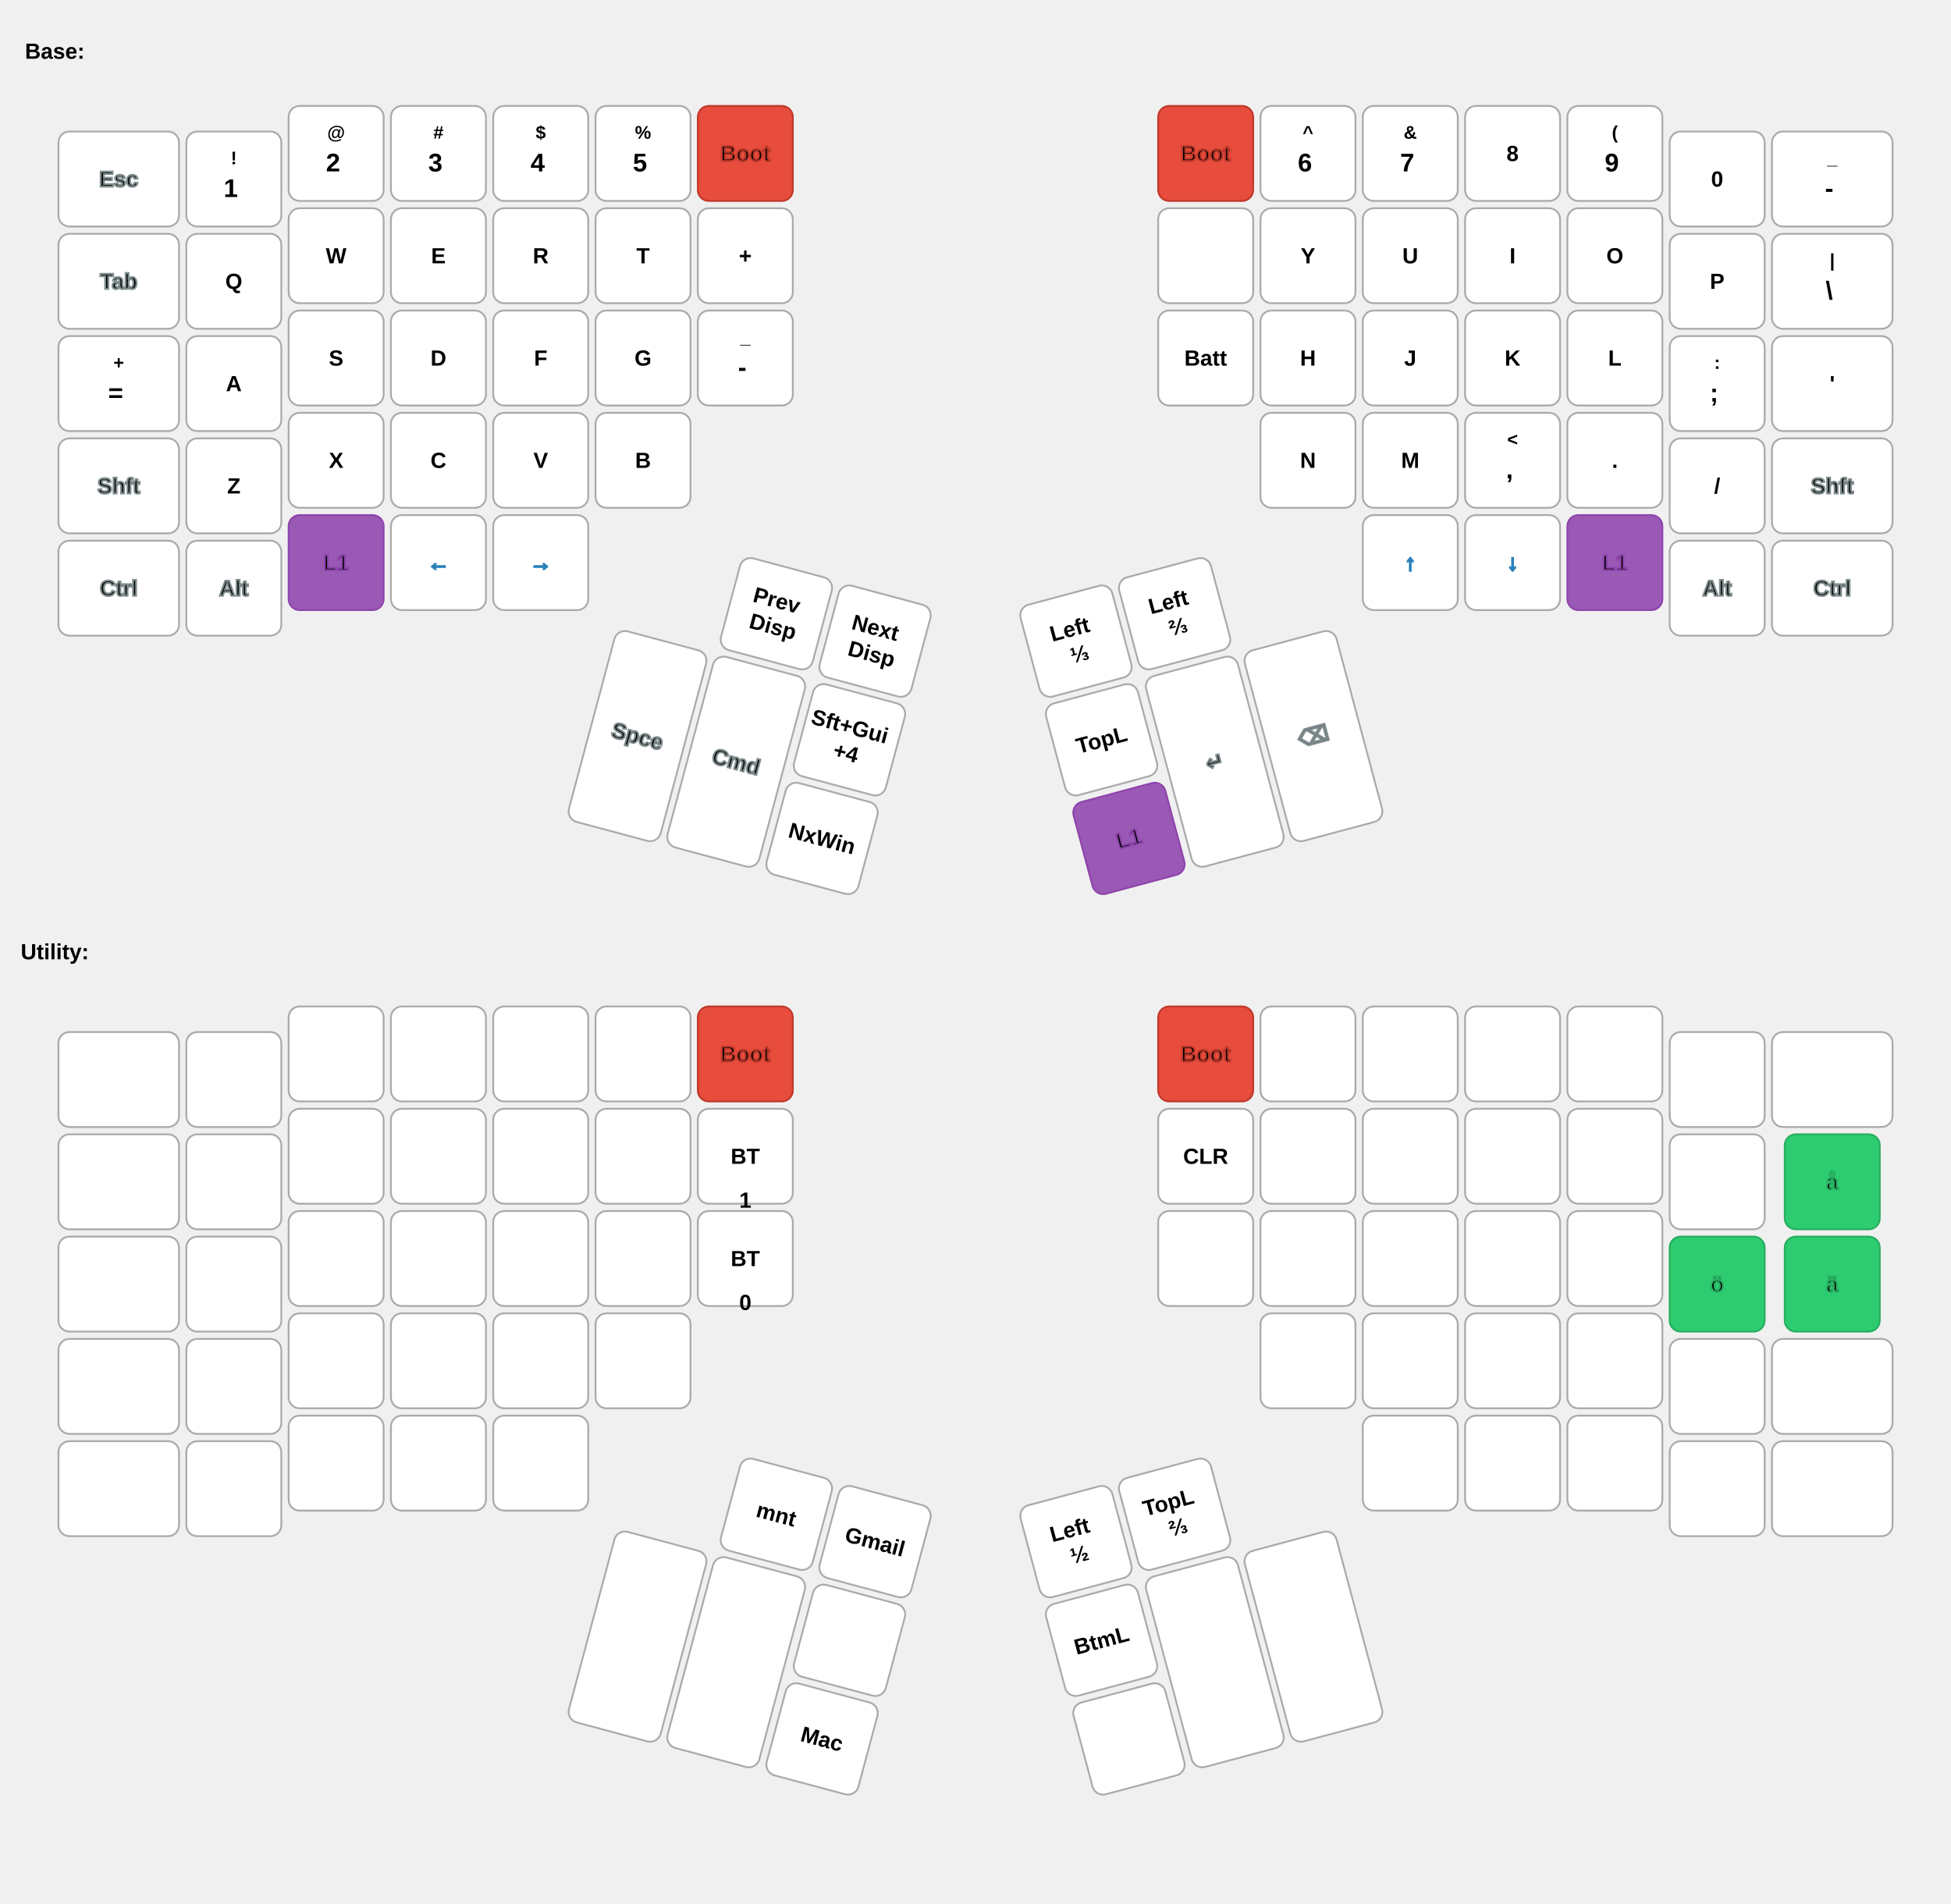
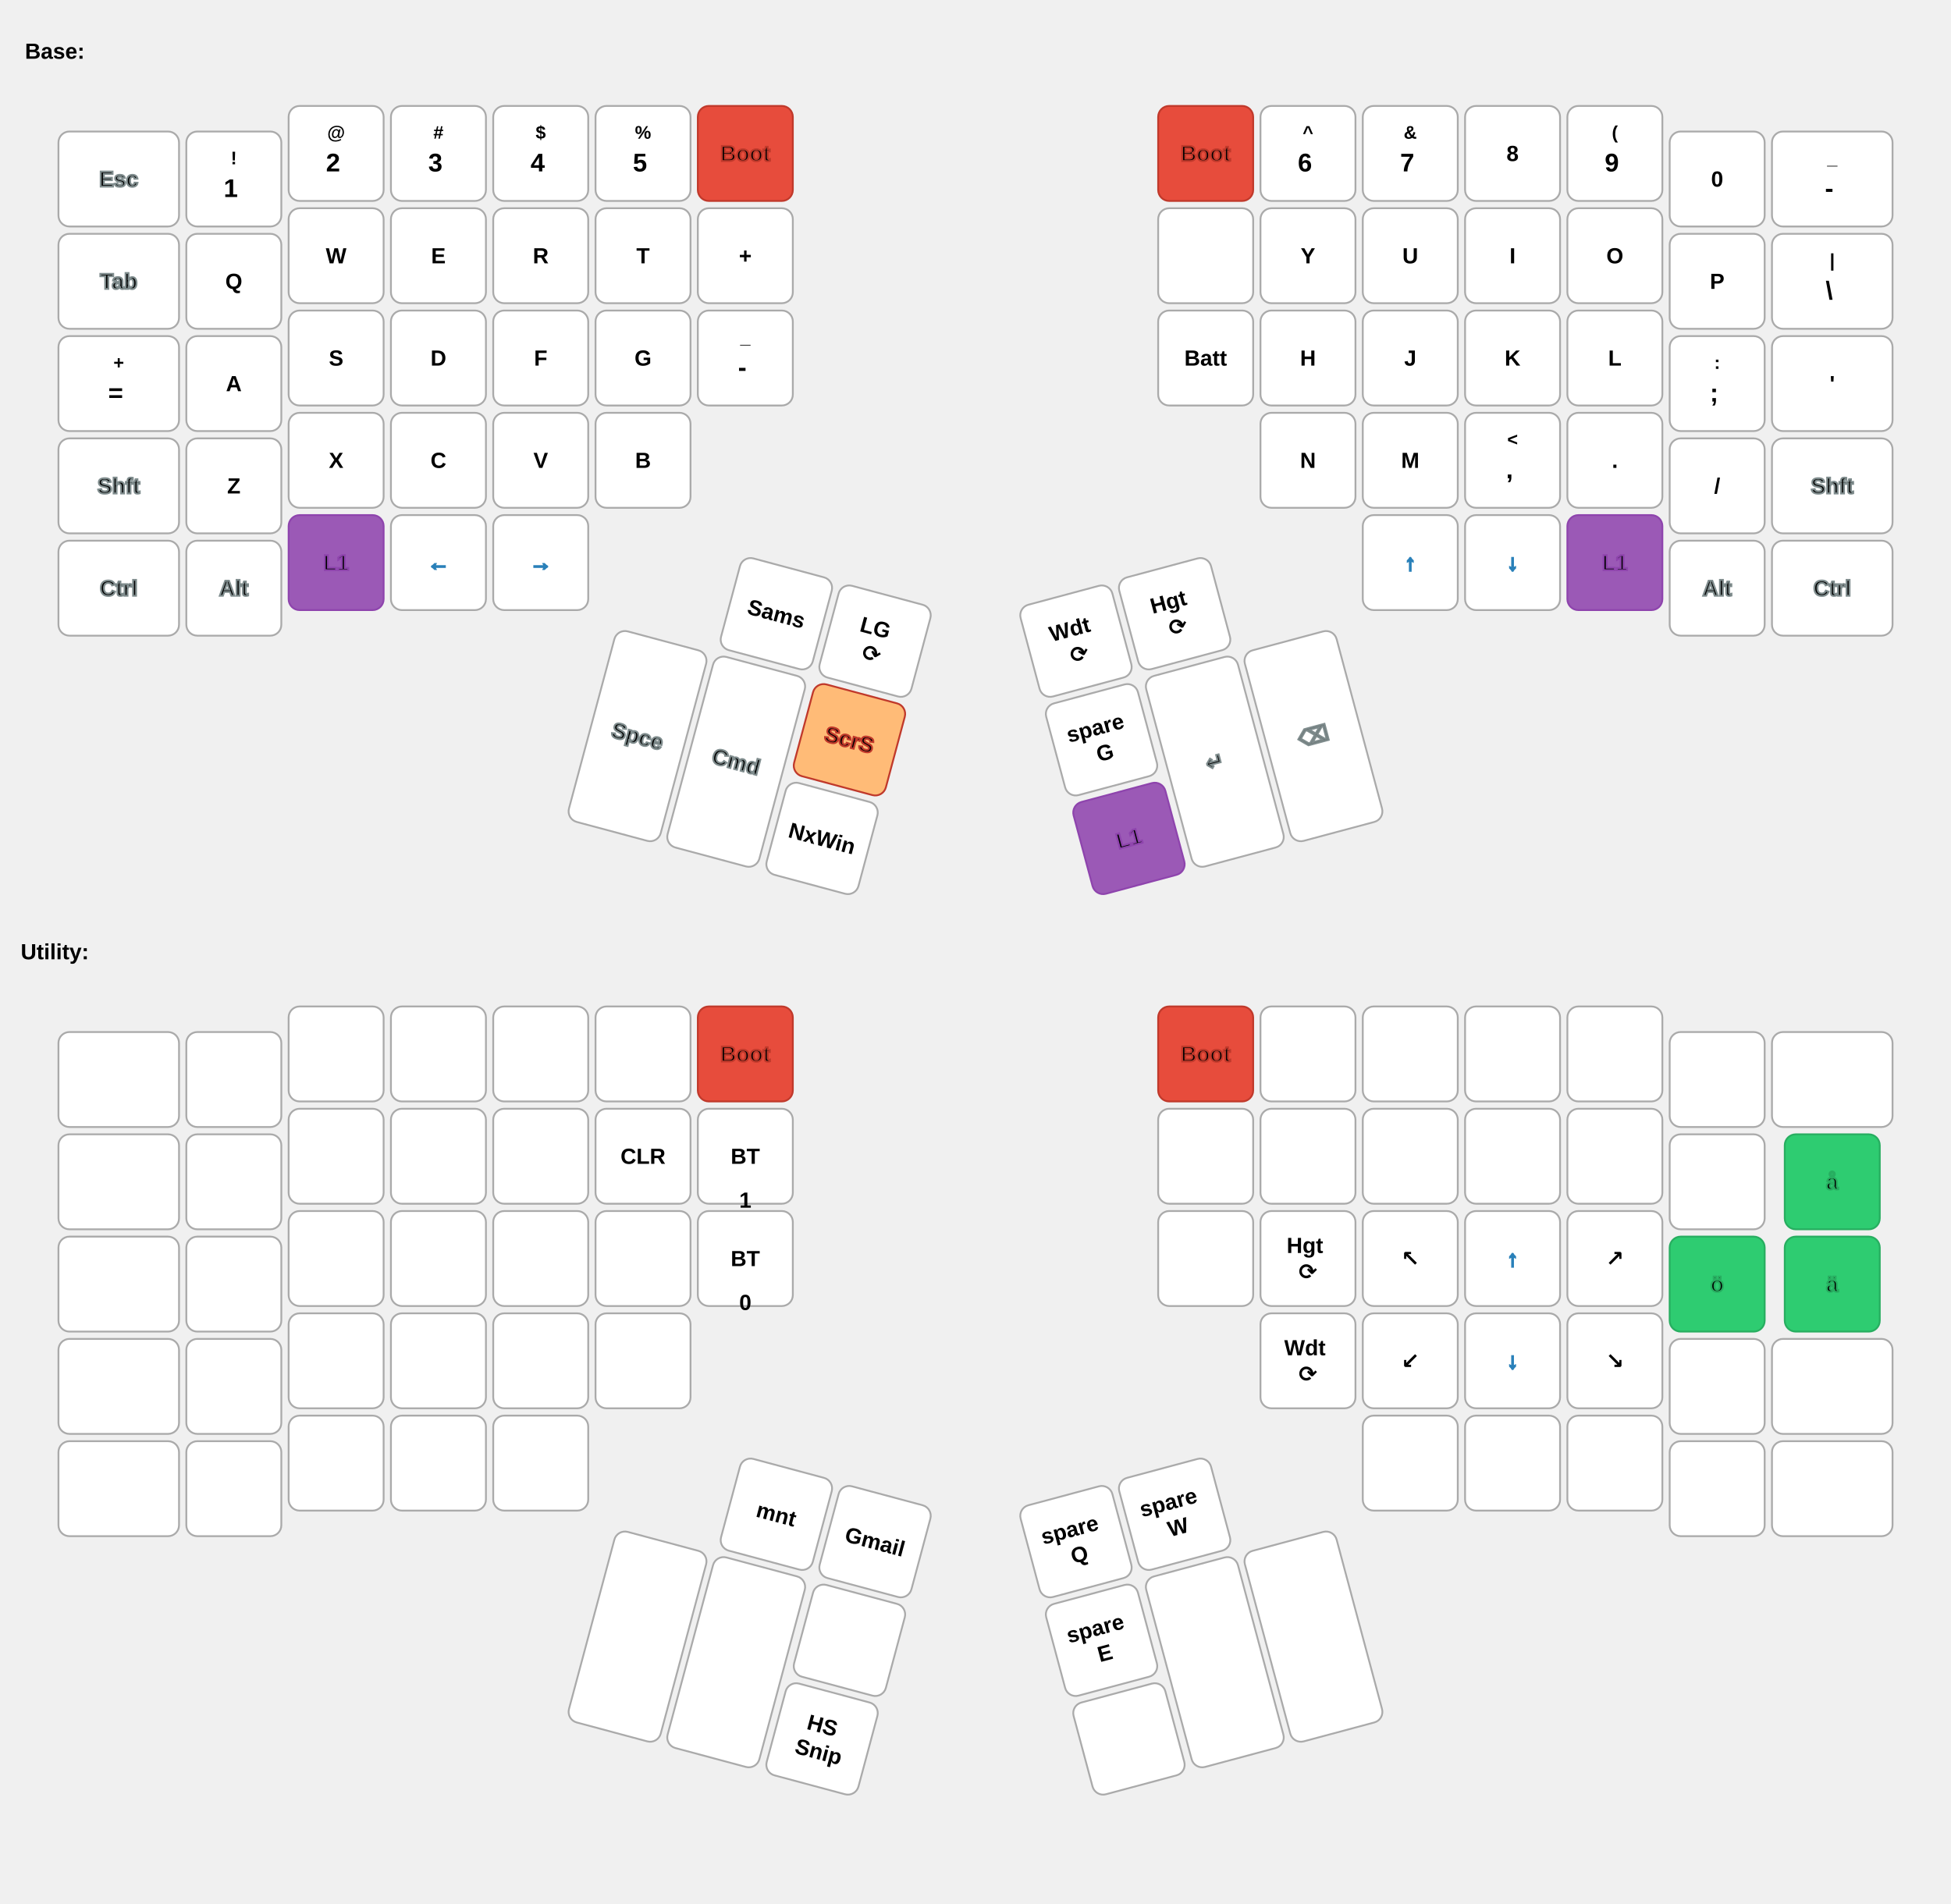
<svg xmlns="http://www.w3.org/2000/svg" width="1068" height="1042" viewBox="0 0 1068 1042" class="keymap">
  <style>/* Base key style */
.key {
  fill: #ffffff;
  stroke: #aaaaaa;
  stroke-width: 1;
}

/* Layer title styling */
.layer-label {
  font-weight: bold;
  font-size: 18px;
  fill: #333333;
  font-family: 'Arial', sans-serif;
}

/* Text styling */
text {
  font-family: 'Arial', sans-serif;
  fill: #000000;
  text-anchor: middle;
  dominant-baseline: central;
  font-weight: 700;
  stroke: none;
} 
/* App shortcuts */
.WhatsApp-key {
  fill: #25D366 !important;
  stroke: #1EA952 !important;
}

.WhatsApp-key rect, rect.WhatsApp-key {
  fill: #25D366 !important;
  stroke: #1EA952 !important;
}

.Spotify-key {
  fill: #1DB954 !important;
  stroke: #169D45 !important;
}

.Spotify-key rect, rect.Spotify-key {
  fill: #1DB954 !important;
  stroke: #169D45 !important;
}

.Chrome-key {
  fill: #4285F4 !important;
  stroke: #366AC1 !important;
}

.Chrome-key rect, rect.Chrome-key {
  fill: #4285F4 !important;
  stroke: #366AC1 !important;
}

.Cursor-key {
  fill: #9B59B6 !important;
  stroke: #8E44AD !important;
}

.Cursor-key rect, rect.Cursor-key {
  fill: #9B59B6 !important;
  stroke: #8E44AD !important;
}

.GitHub-key {
  fill: #1DB954 !important;
  stroke: #169D45 !important;
}

.GitHub-key rect, rect.GitHub-key {
  fill: #1DB954 !important;
  stroke: #169D45 !important;
}

.topLeft-key {
  fill: #33cc33 !important;
  stroke: #1EA952 !important;
}

.topLeft-key rect, rect.topLeft-key {
  fill: #33cc33 !important;
  stroke: #1EA952 !important;
}

.LeftScr-key {
  fill: #E67E22 !important;
  stroke: #D35400 !important;
}

.LeftScr-key rect, rect.LeftScr-key {
  fill: #E67E22 !important;
  stroke: #D35400 !important;
}

.RightScr-key {
  fill: #F39C12 !important;
  stroke: #E67E22 !important;
}

.RightScr-key rect, rect.RightScr-key {
  fill: #F39C12 !important;
  stroke: #E67E22 !important;
}

/* Currency symbols */
.euro-key {
  fill: #2980B9 !important;
  stroke: #2471A3 !important;
}

.euro-key rect, rect.euro-key {
  fill: #2980B9 !important;
  stroke: #2471A3 !important;
}

.pound-key {
  fill: #3498DB !important;
  stroke: #2980B9 !important;
}

.pound-key rect, rect.pound-key {
  fill: #3498DB !important;
  stroke: #2980B9 !important;
}

/* System keys */
.BOOT-key {
  fill: #E74C3C !important;
  stroke: #C0392B !important;
}

.BOOT-key rect, rect.BOOT-key {
  fill: #E74C3C !important;
  stroke: #C0392B !important;
}

.Fn1-key {
  fill: #9B59B6 !important;
  stroke: #8E44AD !important;
}

.Fn1-key rect, rect.Fn1-key {
  fill: #9B59B6 !important;
  stroke: #8E44AD !important;
}

.Fn2-key {
  fill: #8E44AD !important;
  stroke: #7D3C98 !important;
}

.Fn2-key rect, rect.Fn2-key {
  fill: #8E44AD !important;
  stroke: #7D3C98 !important;
}

/* Special characters */
.Email-key {
  fill: #16A085 !important;
  stroke: #0E6655 !important;
}

.Email-key rect, rect.Email-key {
  fill: #16A085 !important;
  stroke: #0E6655 !important;
}

.o-umlaut-key {
  fill: #2ECC71 !important;
  stroke: #27AE60 !important;
}

.o-umlaut-key rect, rect.o-umlaut-key {
  fill: #2ECC71 !important;
  stroke: #27AE60 !important;
}

.a-ring-key {
  fill: #2ECC71 !important;
  stroke: #27AE60 !important;
}

.a-ring-key rect, rect.a-ring-key {
  fill: #2ECC71 !important;
  stroke: #27AE60 !important;
}

.a-umlaut-key {
  fill: #2ECC71 !important;
  stroke: #27AE60 !important;
}

.a-umlaut-key rect, rect.a-umlaut-key {
  fill: #2ECC71 !important;
  stroke: #27AE60 !important;
}

/* Navigation keys */
.arrow-key {
  fill: #3498DB !important;
  stroke: #2980B9 !important;
}

.arrow-key rect, rect.arrow-key {
  fill: #3498DB !important;
  stroke: #2980B9 !important;
}

/* Screenshot */
.Screenshot-key {
  fill: #ffbb77 !important;
  stroke: #C0392B !important;
}

.Screenshot-key rect, rect.Screenshot-key {
  fill: #ffbb77 !important;
  stroke: #C0392B !important;
}

/* Modifiers */
.mod-key {
  fill: #95A5A6 !important;
  stroke: #7F8C8D !important;
}

.mod-key rect, rect.mod-key {
  fill: #95A5A6 !important;
  stroke: #7F8C8D !important;
}

/* Font adjustments to make text more solid */
text, tspan {
  font-family: 'Arial', sans-serif !important;
  font-weight: 700 !important;
  fill: #000000 !important;
  stroke: none !important;
  text-rendering: geometricPrecision !important;
}

/* Ensure all key text is black and bold */
.key text, .key tspan {
  fill: #000000 !important;
  font-weight: 700 !important;
}

/* Make text on colored keys more readable */
.WhatsApp-key text, .WhatsApp-key tspan,
.Spotify-key text, .Spotify-key tspan,
.Chrome-key text, .Chrome-key tspan,
.Cursor-key text, .Cursor-key tspan,
.GitHub-key text, .GitHub-key tspan,
.topLeft-key text, .topLeft-key tspan,
.LeftScr-key text, .LeftScr-key tspan,
.RightScr-key text, .RightScr-key tspan,
.euro-key text, .euro-key tspan,
.pound-key text, .pound-key tspan,
.BOOT-key text, .BOOT-key tspan,
.Fn1-key text, .Fn1-key tspan,
.Fn2-key text, .Fn2-key tspan,
.Email-key text, .Email-key tspan,
.o-umlaut-key text, .o-umlaut-key tspan,
.a-ring-key text, .a-ring-key tspan,
.arrow-key text, .arrow-key tspan,
.Screenshot-key text, .Screenshot-key tspan,
.mod-key text, .mod-key tspan {
  fill: #000000 !important;
  font-weight: 700 !important;
}

/* Shifted symbols styling */
.shifted {
  fill: #555555 !important;
  font-weight: 700 !important;
  font-size: 10px !important;
}

/* Position the shifted symbols above the main key label */
.key text.shifted {
  dominant-baseline: hanging !important;
}

/* Add CSS for dual-labeled keys */
.dual-label {
  position: relative;
  display: block;
}

.primary-label {
  font-size: 14px;
  font-weight: 700;
  text-anchor: middle;
  dominant-baseline: central;
  fill: #000000;
}

.shifted-label {
  font-size: 10px;
  font-weight: 700;
  text-anchor: middle;
  dominant-baseline: hanging;
  fill: #444444;
} </style>
  <g transform="translate(30, 0)" class="layer-Base">
    <text x="0" y="28" class="label" id="Base">Base:</text>
    <g transform="translate(0, 56)">
      <g transform="translate(35, 42)" class="key keypos-0">
        <rect rx="6" ry="6" x="-33" y="-26" width="66" height="52" class="key" />
        <text x="0" y="0" class="key tap">
          <tspan class="mod-key">Esc</tspan>
        </text>
      </g>
      <g transform="translate(98, 42)" class="key keypos-1">
        <rect rx="6" ry="6" x="-26" y="-26" width="52" height="52" class="key" />
        <text x="0" y="0" class="key tap">
          <tspan class="primary-label" y="5">1</tspan>
          <tspan class="shifted-label" x="0" y="-15">!</tspan>
        </text>
      </g>
      <g transform="translate(154, 28)" class="key keypos-2">
        <rect rx="6" ry="6" x="-26" y="-26" width="52" height="52" class="key" />
        <text x="0" y="0" class="key tap">
          <tspan class="primary-label" y="5">2</tspan>
          <tspan class="shifted-label" x="0" y="-15">@</tspan>
        </text>
      </g>
      <g transform="translate(210, 28)" class="key keypos-3">
        <rect rx="6" ry="6" x="-26" y="-26" width="52" height="52" class="key" />
        <text x="0" y="0" class="key tap">
          <tspan class="primary-label" y="5">3</tspan>
          <tspan class="shifted-label" x="0" y="-15">#</tspan>
        </text>
      </g>
      <g transform="translate(266, 28)" class="key keypos-4">
        <rect rx="6" ry="6" x="-26" y="-26" width="52" height="52" class="key" />
        <text x="0" y="0" class="key tap">
          <tspan class="primary-label" y="5">4</tspan>
          <tspan class="shifted-label" x="0" y="-15">$</tspan>
        </text>
      </g>
      <g transform="translate(322, 28)" class="key keypos-5">
        <rect rx="6" ry="6" x="-26" y="-26" width="52" height="52" class="key" />
        <text x="0" y="0" class="key tap">
          <tspan class="primary-label" y="5">5</tspan>
          <tspan class="shifted-label" x="0" y="-15">%</tspan>
        </text>
      </g>
      <g transform="translate(378, 28)" class="key keypos-6">
        <rect class="BOOT-key" x="-26" y="-26" width="52" height="52" rx="6" ry="6" />
        <text x="0" y="0" class="key tap">
          <tspan class="BOOT-key">Boot</tspan>
        </text>
      </g>
      <g transform="translate(630, 28)" class="key keypos-7">
        <rect class="BOOT-key" x="-26" y="-26" width="52" height="52" rx="6" ry="6" />
        <text x="0" y="0" class="key tap">
          <tspan class="BOOT-key">Boot</tspan>
        </text>
      </g>
      <g transform="translate(686, 28)" class="key keypos-8">
        <rect rx="6" ry="6" x="-26" y="-26" width="52" height="52" class="key" />
        <text x="0" y="0" class="key tap">
          <tspan class="primary-label" y="5">6</tspan>
          <tspan class="shifted-label" x="0" y="-15">^</tspan>
        </text>
      </g>
      <g transform="translate(742, 28)" class="key keypos-9">
        <rect rx="6" ry="6" x="-26" y="-26" width="52" height="52" class="key" />
        <text x="0" y="0" class="key tap">
          <tspan class="primary-label" y="5">7</tspan>
          <tspan class="shifted-label" x="0" y="-15">&amp;</tspan>
        </text>
      </g>
      <g transform="translate(798, 28)" class="key keypos-10">
        <rect rx="6" ry="6" x="-26" y="-26" width="52" height="52" class="key" />
        <text x="0" y="0" class="key tap">8</text>
      </g>
      <g transform="translate(854, 28)" class="key keypos-11">
        <rect rx="6" ry="6" x="-26" y="-26" width="52" height="52" class="key" />
        <text x="0" y="0" class="key tap">
          <tspan class="primary-label" y="5">9</tspan>
          <tspan class="shifted-label" x="0" y="-15">(</tspan>
        </text>
      </g>
      <g transform="translate(910, 42)" class="key keypos-12">
        <rect rx="6" ry="6" x="-26" y="-26" width="52" height="52" class="key" />
        <text x="0" y="0" class="key tap">0</text>
      </g>
      <g transform="translate(973, 42)" class="key keypos-13">
        <rect rx="6" ry="6" x="-33" y="-26" width="66" height="52" class="key" />
        <text x="0" y="0" class="key tap">
          <tspan class="primary-label" y="5">-</tspan>
          <tspan class="shifted-label" x="0" y="-15">_</tspan>
        </text>
      </g>
      <g transform="translate(35, 98)" class="key keypos-14">
        <rect rx="6" ry="6" x="-33" y="-26" width="66" height="52" class="key" />
        <text x="0" y="0" class="key tap">
          <tspan class="mod-key">Tab</tspan>
        </text>
      </g>
      <g transform="translate(98, 98)" class="key keypos-15">
        <rect rx="6" ry="6" x="-26" y="-26" width="52" height="52" class="key" />
        <text x="0" y="0" class="key tap">Q</text>
      </g>
      <g transform="translate(154, 84)" class="key keypos-16">
        <rect rx="6" ry="6" x="-26" y="-26" width="52" height="52" class="key" />
        <text x="0" y="0" class="key tap">W</text>
      </g>
      <g transform="translate(210, 84)" class="key keypos-17">
        <rect rx="6" ry="6" x="-26" y="-26" width="52" height="52" class="key" />
        <text x="0" y="0" class="key tap">E</text>
      </g>
      <g transform="translate(266, 84)" class="key keypos-18">
        <rect rx="6" ry="6" x="-26" y="-26" width="52" height="52" class="key" />
        <text x="0" y="0" class="key tap">R</text>
      </g>
      <g transform="translate(322, 84)" class="key keypos-19">
        <rect rx="6" ry="6" x="-26" y="-26" width="52" height="52" class="key" />
        <text x="0" y="0" class="key tap">T</text>
      </g>
      <g transform="translate(378, 84)" class="key keypos-20">
        <rect rx="6" ry="6" x="-26" y="-26" width="52" height="52" class="key" />
        <text x="0" y="0" class="key tap">+</text>
      </g>
      <g transform="translate(630, 84)" class="key keypos-21">
        <rect rx="6" ry="6" x="-26" y="-26" width="52" height="52" class="key" />
      </g>
      <g transform="translate(686, 84)" class="key keypos-22">
        <rect rx="6" ry="6" x="-26" y="-26" width="52" height="52" class="key" />
        <text x="0" y="0" class="key tap">Y</text>
      </g>
      <g transform="translate(742, 84)" class="key keypos-23">
        <rect rx="6" ry="6" x="-26" y="-26" width="52" height="52" class="key" />
        <text x="0" y="0" class="key tap">U</text>
      </g>
      <g transform="translate(798, 84)" class="key keypos-24">
        <rect rx="6" ry="6" x="-26" y="-26" width="52" height="52" class="key" />
        <text x="0" y="0" class="key tap">I</text>
      </g>
      <g transform="translate(854, 84)" class="key keypos-25">
        <rect rx="6" ry="6" x="-26" y="-26" width="52" height="52" class="key" />
        <text x="0" y="0" class="key tap">O</text>
      </g>
      <g transform="translate(910, 98)" class="key keypos-26">
        <rect rx="6" ry="6" x="-26" y="-26" width="52" height="52" class="key" />
        <text x="0" y="0" class="key tap">P</text>
      </g>
      <g transform="translate(973, 98)" class="key keypos-27">
        <rect rx="6" ry="6" x="-33" y="-26" width="66" height="52" class="key" />
        <text x="0" y="0" class="key tap">
          <tspan class="primary-label" y="5">\</tspan>
          <tspan class="shifted-label" x="0" y="-15">|</tspan>
        </text>
      </g>
      <g transform="translate(35, 154)" class="key keypos-28">
        <rect rx="6" ry="6" x="-33" y="-26" width="66" height="52" class="key" />
        <text x="0" y="0" class="key tap">
          <tspan class="primary-label" y="5">=</tspan>
          <tspan class="shifted-label" x="0" y="-15">+</tspan>
        </text>
      </g>
      <g transform="translate(98, 154)" class="key keypos-29">
        <rect rx="6" ry="6" x="-26" y="-26" width="52" height="52" class="key" />
        <text x="0" y="0" class="key tap">A</text>
      </g>
      <g transform="translate(154, 140)" class="key keypos-30">
        <rect rx="6" ry="6" x="-26" y="-26" width="52" height="52" class="key" />
        <text x="0" y="0" class="key tap">S</text>
      </g>
      <g transform="translate(210, 140)" class="key keypos-31">
        <rect rx="6" ry="6" x="-26" y="-26" width="52" height="52" class="key" />
        <text x="0" y="0" class="key tap">D</text>
      </g>
      <g transform="translate(266, 140)" class="key keypos-32">
        <rect rx="6" ry="6" x="-26" y="-26" width="52" height="52" class="key" />
        <text x="0" y="0" class="key tap">F</text>
      </g>
      <g transform="translate(322, 140)" class="key keypos-33">
        <rect rx="6" ry="6" x="-26" y="-26" width="52" height="52" class="key" />
        <text x="0" y="0" class="key tap">G</text>
      </g>
      <g transform="translate(378, 140)" class="key keypos-34">
        <rect rx="6" ry="6" x="-26" y="-26" width="52" height="52" class="key" />
        <text x="0" y="0" class="key tap">
          <tspan class="primary-label" y="5">-</tspan>
          <tspan class="shifted-label" x="0" y="-15">_</tspan>
        </text>
      </g>
      <g transform="translate(395, 280) rotate(15.0)" class="key keypos-35">
        <rect rx="6" ry="6" x="-26" y="-26" width="52" height="52" class="key" />
-         <text x="0" y="0" class="key tap">
-           <tspan x="0" dy="-0.6em">Prev</tspan>
-           <tspan x="0" dy="1.2em">Disp</tspan>
-         </text>
+         <text x="0" y="0" class="key tap">Sams</text>
      </g>
      <g transform="translate(449, 295) rotate(15.0)" class="key keypos-36">
        <rect rx="6" ry="6" x="-26" y="-26" width="52" height="52" class="key" />
        <text x="0" y="0" class="key tap">
-           <tspan x="0" dy="-0.6em">Next</tspan>
-           <tspan x="0" dy="1.2em">Disp</tspan>
+           <tspan x="0" dy="-0.6em">LG</tspan>
+           <tspan x="0" dy="1.2em">⟳</tspan>
        </text>
      </g>
      <g transform="translate(559, 295) rotate(-15.0)" class="key keypos-37">
        <rect rx="6" ry="6" x="-26" y="-26" width="52" height="52" class="key" />
        <text x="0" y="0" class="key tap">
-           <tspan x="0" dy="-0.6em">Left</tspan>
-           <tspan x="0" dy="1.2em">⅓</tspan>
+           <tspan x="0" dy="-0.6em">Wdt</tspan>
+           <tspan x="0" dy="1.2em">⟳</tspan>
        </text>
      </g>
      <g transform="translate(613, 280) rotate(-15.0)" class="key keypos-38">
        <rect rx="6" ry="6" x="-26" y="-26" width="52" height="52" class="key" />
        <text x="0" y="0" class="key tap">
-           <tspan x="0" dy="-0.6em">Left</tspan>
-           <tspan x="0" dy="1.2em">⅔</tspan>
+           <tspan x="0" dy="-0.6em">Hgt</tspan>
+           <tspan x="0" dy="1.2em">⟳</tspan>
        </text>
      </g>
      <g transform="translate(630, 140)" class="key keypos-39">
        <rect rx="6" ry="6" x="-26" y="-26" width="52" height="52" class="key" />
        <text x="0" y="0" class="key tap">Batt</text>
      </g>
      <g transform="translate(686, 140)" class="key keypos-40">
        <rect rx="6" ry="6" x="-26" y="-26" width="52" height="52" class="key" />
        <text x="0" y="0" class="key tap">H</text>
      </g>
      <g transform="translate(742, 140)" class="key keypos-41">
        <rect rx="6" ry="6" x="-26" y="-26" width="52" height="52" class="key" />
        <text x="0" y="0" class="key tap">J</text>
      </g>
      <g transform="translate(798, 140)" class="key keypos-42">
        <rect rx="6" ry="6" x="-26" y="-26" width="52" height="52" class="key" />
        <text x="0" y="0" class="key tap">K</text>
      </g>
      <g transform="translate(854, 140)" class="key keypos-43">
        <rect rx="6" ry="6" x="-26" y="-26" width="52" height="52" class="key" />
        <text x="0" y="0" class="key tap">L</text>
      </g>
      <g transform="translate(910, 154)" class="key keypos-44">
        <rect rx="6" ry="6" x="-26" y="-26" width="52" height="52" class="key" />
        <text x="0" y="0" class="key tap">
          <tspan class="primary-label" y="5">;</tspan>
          <tspan class="shifted-label" x="0" y="-15">:</tspan>
        </text>
      </g>
      <g transform="translate(973, 154)" class="key keypos-45">
        <rect rx="6" ry="6" x="-33" y="-26" width="66" height="52" class="key" />
        <text x="0" y="0" class="key tap">'</text>
      </g>
      <g transform="translate(35, 210)" class="key keypos-46">
        <rect rx="6" ry="6" x="-33" y="-26" width="66" height="52" class="key" />
        <text x="0" y="0" class="key tap">
          <tspan class="mod-key">Shft</tspan>
        </text>
      </g>
      <g transform="translate(98, 210)" class="key keypos-47">
        <rect rx="6" ry="6" x="-26" y="-26" width="52" height="52" class="key" />
        <text x="0" y="0" class="key tap">Z</text>
      </g>
      <g transform="translate(154, 196)" class="key keypos-48">
        <rect rx="6" ry="6" x="-26" y="-26" width="52" height="52" class="key" />
        <text x="0" y="0" class="key tap">X</text>
      </g>
      <g transform="translate(210, 196)" class="key keypos-49">
        <rect rx="6" ry="6" x="-26" y="-26" width="52" height="52" class="key" />
        <text x="0" y="0" class="key tap">C</text>
      </g>
      <g transform="translate(266, 196)" class="key keypos-50">
        <rect rx="6" ry="6" x="-26" y="-26" width="52" height="52" class="key" />
        <text x="0" y="0" class="key tap">V</text>
      </g>
      <g transform="translate(322, 196)" class="key keypos-51">
        <rect rx="6" ry="6" x="-26" y="-26" width="52" height="52" class="key" />
        <text x="0" y="0" class="key tap">B</text>
      </g>
      <g transform="translate(435, 349) rotate(15.0)" class="key keypos-52">
-         <rect rx="6" ry="6" x="-26" y="-26" width="52" height="52" class="key" />
-         <text x="0" y="0" class="key tap">
-           <tspan x="0" dy="-0.6em">Sft+Gui</tspan>
-           <tspan x="0" dy="1.2em">+4</tspan>
+         <rect class="Screenshot-key" x="-26" y="-26" width="52" height="52" rx="6" ry="6" />
+         <text x="0" y="0" class="key tap">
+           <tspan class="Screenshot-key">ScrS</tspan>
        </text>
      </g>
      <g transform="translate(573, 349) rotate(-15.0)" class="key keypos-53">
        <rect rx="6" ry="6" x="-26" y="-26" width="52" height="52" class="key" />
-         <text x="0" y="0" class="key tap">TopL</text>
+         <text x="0" y="0" class="key tap">
+           <tspan x="0" dy="-0.6em">spare</tspan>
+           <tspan x="0" dy="1.2em">G</tspan>
+         </text>
      </g>
      <g transform="translate(686, 196)" class="key keypos-54">
        <rect rx="6" ry="6" x="-26" y="-26" width="52" height="52" class="key" />
        <text x="0" y="0" class="key tap">N</text>
      </g>
      <g transform="translate(742, 196)" class="key keypos-55">
        <rect rx="6" ry="6" x="-26" y="-26" width="52" height="52" class="key" />
        <text x="0" y="0" class="key tap">M</text>
      </g>
      <g transform="translate(798, 196)" class="key keypos-56">
        <rect rx="6" ry="6" x="-26" y="-26" width="52" height="52" class="key" />
        <text x="0" y="0" class="key tap">
          <tspan class="primary-label" y="5">,</tspan>
          <tspan class="shifted-label" x="0" y="-15">&lt;</tspan>
        </text>
      </g>
      <g transform="translate(854, 196)" class="key keypos-57">
        <rect rx="6" ry="6" x="-26" y="-26" width="52" height="52" class="key" />
        <text x="0" y="0" class="key tap">.</text>
      </g>
      <g transform="translate(910, 210)" class="key keypos-58">
        <rect rx="6" ry="6" x="-26" y="-26" width="52" height="52" class="key" />
        <text x="0" y="0" class="key tap">/</text>
      </g>
      <g transform="translate(973, 210)" class="key keypos-59">
        <rect rx="6" ry="6" x="-33" y="-26" width="66" height="52" class="key" />
        <text x="0" y="0" class="key tap">
          <tspan class="mod-key">Shft</tspan>
        </text>
      </g>
      <g transform="translate(35, 266)" class="key keypos-60">
        <rect rx="6" ry="6" x="-33" y="-26" width="66" height="52" class="key" />
        <text x="0" y="0" class="key tap">
          <tspan class="mod-key">Ctrl</tspan>
        </text>
      </g>
      <g transform="translate(98, 266)" class="key keypos-61">
        <rect rx="6" ry="6" x="-26" y="-26" width="52" height="52" class="key" />
        <text x="0" y="0" class="key tap">
          <tspan class="mod-key">Alt</tspan>
        </text>
      </g>
      <g transform="translate(154, 252)" class="key keypos-62">
        <rect class="Fn1-key" x="-26" y="-26" width="52" height="52" rx="6" ry="6" />
        <text x="0" y="0" class="key tap">
          <tspan class="Fn1-key">L1</tspan>
        </text>
      </g>
      <g transform="translate(210, 252)" class="key keypos-63">
        <rect rx="6" ry="6" x="-26" y="-26" width="52" height="52" class="key" />
        <text x="0" y="0" class="key tap">
          <tspan class="arrow-key">←</tspan>
        </text>
      </g>
      <g transform="translate(266, 252)" class="key keypos-64">
        <rect rx="6" ry="6" x="-26" y="-26" width="52" height="52" class="key" />
        <text x="0" y="0" class="key tap">
          <tspan class="arrow-key">→</tspan>
        </text>
      </g>
      <g transform="translate(319, 347) rotate(15.0)" class="key keypos-65">
        <rect rx="6" ry="6" x="-26" y="-54" width="52" height="108" class="key" />
        <text x="0" y="0" class="key tap">
          <tspan class="mod-key">Spce</tspan>
        </text>
      </g>
      <g transform="translate(373, 361) rotate(15.0)" class="key keypos-66">
        <rect rx="6" ry="6" x="-26" y="-54" width="52" height="108" class="key" />
        <text x="0" y="0" class="key tap">
          <tspan class="mod-key">Cmd</tspan>
        </text>
      </g>
      <g transform="translate(420, 403) rotate(15.0)" class="key keypos-67">
        <rect rx="6" ry="6" x="-26" y="-26" width="52" height="52" class="key" />
        <text x="0" y="0" class="key tap">NxWin</text>
      </g>
      <g transform="translate(588, 403) rotate(-15.0)" class="key keypos-68">
        <rect class="Fn1-key" x="-26" y="-26" width="52" height="52" rx="6" ry="6" />
        <text x="0" y="0" class="key tap">
          <tspan class="Fn1-key">L1</tspan>
        </text>
      </g>
      <g transform="translate(635, 361) rotate(-15.0)" class="key keypos-69">
        <rect rx="6" ry="6" x="-26" y="-54" width="52" height="108" class="key" />
        <text x="0" y="0" class="key tap">
          <tspan class="mod-key">↵</tspan>
        </text>
      </g>
      <g transform="translate(689, 347) rotate(-15.0)" class="key keypos-70">
        <rect rx="6" ry="6" x="-26" y="-54" width="52" height="108" class="key" />
        <text x="0" y="0" class="key tap">
          <tspan class="mod-key">⌫</tspan>
        </text>
      </g>
      <g transform="translate(742, 252)" class="key keypos-71">
        <rect rx="6" ry="6" x="-26" y="-26" width="52" height="52" class="key" />
        <text x="0" y="0" class="key tap">
          <tspan class="arrow-key">↑</tspan>
        </text>
      </g>
      <g transform="translate(798, 252)" class="key keypos-72">
        <rect rx="6" ry="6" x="-26" y="-26" width="52" height="52" class="key" />
        <text x="0" y="0" class="key tap">
          <tspan class="arrow-key">↓</tspan>
        </text>
      </g>
      <g transform="translate(854, 252)" class="key keypos-73">
        <rect class="Fn1-key" x="-26" y="-26" width="52" height="52" rx="6" ry="6" />
        <text x="0" y="0" class="key tap">
          <tspan class="Fn1-key">L1</tspan>
        </text>
      </g>
      <g transform="translate(910, 266)" class="key keypos-74">
        <rect rx="6" ry="6" x="-26" y="-26" width="52" height="52" class="key" />
        <text x="0" y="0" class="key tap">
          <tspan class="mod-key">Alt</tspan>
        </text>
      </g>
      <g transform="translate(973, 266)" class="key keypos-75">
        <rect rx="6" ry="6" x="-33" y="-26" width="66" height="52" class="key" />
        <text x="0" y="0" class="key tap">
          <tspan class="mod-key">Ctrl</tspan>
        </text>
      </g>
    </g>
  </g>
  <g transform="translate(30, 493)" class="layer-Utility">
    <text x="0" y="28" class="label" id="Utility">Utility:</text>
    <g transform="translate(0, 56)">
      <g transform="translate(35, 42)" class="key keypos-0">
        <rect rx="6" ry="6" x="-33" y="-26" width="66" height="52" class="key" />
      </g>
      <g transform="translate(98, 42)" class="key keypos-1">
        <rect rx="6" ry="6" x="-26" y="-26" width="52" height="52" class="key" />
      </g>
      <g transform="translate(154, 28)" class="key keypos-2">
        <rect rx="6" ry="6" x="-26" y="-26" width="52" height="52" class="key" />
      </g>
      <g transform="translate(210, 28)" class="key keypos-3">
        <rect rx="6" ry="6" x="-26" y="-26" width="52" height="52" class="key" />
      </g>
      <g transform="translate(266, 28)" class="key keypos-4">
        <rect rx="6" ry="6" x="-26" y="-26" width="52" height="52" class="key" />
      </g>
      <g transform="translate(322, 28)" class="key keypos-5">
        <rect rx="6" ry="6" x="-26" y="-26" width="52" height="52" class="key" />
      </g>
      <g transform="translate(378, 28)" class="key keypos-6">
        <rect class="BOOT-key" x="-26" y="-26" width="52" height="52" rx="6" ry="6" />
        <text x="0" y="0" class="key tap">
          <tspan class="BOOT-key">Boot</tspan>
        </text>
      </g>
      <g transform="translate(630, 28)" class="key keypos-7">
        <rect class="BOOT-key" x="-26" y="-26" width="52" height="52" rx="6" ry="6" />
        <text x="0" y="0" class="key tap">
          <tspan class="BOOT-key">Boot</tspan>
        </text>
      </g>
      <g transform="translate(686, 28)" class="key keypos-8">
        <rect rx="6" ry="6" x="-26" y="-26" width="52" height="52" class="key" />
      </g>
      <g transform="translate(742, 28)" class="key keypos-9">
        <rect rx="6" ry="6" x="-26" y="-26" width="52" height="52" class="key" />
      </g>
      <g transform="translate(798, 28)" class="key keypos-10">
        <rect rx="6" ry="6" x="-26" y="-26" width="52" height="52" class="key" />
      </g>
      <g transform="translate(854, 28)" class="key keypos-11">
        <rect rx="6" ry="6" x="-26" y="-26" width="52" height="52" class="key" />
      </g>
      <g transform="translate(910, 42)" class="key keypos-12">
        <rect rx="6" ry="6" x="-26" y="-26" width="52" height="52" class="key" />
      </g>
      <g transform="translate(973, 42)" class="key keypos-13">
        <rect rx="6" ry="6" x="-33" y="-26" width="66" height="52" class="key" />
      </g>
      <g transform="translate(35, 98)" class="key keypos-14">
        <rect rx="6" ry="6" x="-33" y="-26" width="66" height="52" class="key" />
      </g>
      <g transform="translate(98, 98)" class="key keypos-15">
        <rect rx="6" ry="6" x="-26" y="-26" width="52" height="52" class="key" />
      </g>
      <g transform="translate(154, 84)" class="key keypos-16">
        <rect rx="6" ry="6" x="-26" y="-26" width="52" height="52" class="key" />
      </g>
      <g transform="translate(210, 84)" class="key keypos-17">
        <rect rx="6" ry="6" x="-26" y="-26" width="52" height="52" class="key" />
      </g>
      <g transform="translate(266, 84)" class="key keypos-18">
        <rect rx="6" ry="6" x="-26" y="-26" width="52" height="52" class="key" />
      </g>
      <g transform="translate(322, 84)" class="key keypos-19">
        <rect rx="6" ry="6" x="-26" y="-26" width="52" height="52" class="key" />
+         <text x="0" y="0" class="key tap">CLR</text>
      </g>
      <g transform="translate(378, 84)" class="key keypos-20">
        <rect rx="6" ry="6" x="-26" y="-26" width="52" height="52" class="key" />
        <text x="0" y="0" class="key tap">BT</text>
        <text x="0" y="24" class="key hold">1</text>
      </g>
      <g transform="translate(630, 84)" class="key keypos-21">
        <rect rx="6" ry="6" x="-26" y="-26" width="52" height="52" class="key" />
-         <text x="0" y="0" class="key tap">CLR</text>
      </g>
      <g transform="translate(686, 84)" class="key keypos-22">
        <rect rx="6" ry="6" x="-26" y="-26" width="52" height="52" class="key" />
      </g>
      <g transform="translate(742, 84)" class="key keypos-23">
        <rect rx="6" ry="6" x="-26" y="-26" width="52" height="52" class="key" />
      </g>
      <g transform="translate(798, 84)" class="key keypos-24">
        <rect rx="6" ry="6" x="-26" y="-26" width="52" height="52" class="key" />
      </g>
      <g transform="translate(854, 84)" class="key keypos-25">
        <rect rx="6" ry="6" x="-26" y="-26" width="52" height="52" class="key" />
      </g>
      <g transform="translate(910, 98)" class="key keypos-26">
        <rect rx="6" ry="6" x="-26" y="-26" width="52" height="52" class="key" />
      </g>
      <g transform="translate(973, 98)" class="key keypos-27">
        <rect class="a-ring-key" x="-26" y="-26" width="52" height="52" rx="6" ry="6" />
        <text x="0" y="0" class="key tap">
          <tspan class="a-ring-key">å</tspan>
        </text>
      </g>
      <g transform="translate(35, 154)" class="key keypos-28">
        <rect rx="6" ry="6" x="-33" y="-26" width="66" height="52" class="key" />
      </g>
      <g transform="translate(98, 154)" class="key keypos-29">
        <rect rx="6" ry="6" x="-26" y="-26" width="52" height="52" class="key" />
      </g>
      <g transform="translate(154, 140)" class="key keypos-30">
        <rect rx="6" ry="6" x="-26" y="-26" width="52" height="52" class="key" />
      </g>
      <g transform="translate(210, 140)" class="key keypos-31">
        <rect rx="6" ry="6" x="-26" y="-26" width="52" height="52" class="key" />
      </g>
      <g transform="translate(266, 140)" class="key keypos-32">
        <rect rx="6" ry="6" x="-26" y="-26" width="52" height="52" class="key" />
      </g>
      <g transform="translate(322, 140)" class="key keypos-33">
        <rect rx="6" ry="6" x="-26" y="-26" width="52" height="52" class="key" />
      </g>
      <g transform="translate(378, 140)" class="key keypos-34">
        <rect rx="6" ry="6" x="-26" y="-26" width="52" height="52" class="key" />
        <text x="0" y="0" class="key tap">BT</text>
        <text x="0" y="24" class="key hold">0</text>
      </g>
      <g transform="translate(395, 280) rotate(15.0)" class="key keypos-35">
        <rect rx="6" ry="6" x="-26" y="-26" width="52" height="52" class="key" />
        <text x="0" y="0" class="key tap">mnt</text>
      </g>
      <g transform="translate(449, 295) rotate(15.0)" class="key keypos-36">
        <rect rx="6" ry="6" x="-26" y="-26" width="52" height="52" class="key" />
        <text x="0" y="0" class="key tap">Gmail</text>
      </g>
      <g transform="translate(559, 295) rotate(-15.0)" class="key keypos-37">
        <rect rx="6" ry="6" x="-26" y="-26" width="52" height="52" class="key" />
        <text x="0" y="0" class="key tap">
-           <tspan x="0" dy="-0.6em">Left</tspan>
-           <tspan x="0" dy="1.2em">½</tspan>
+           <tspan x="0" dy="-0.6em">spare</tspan>
+           <tspan x="0" dy="1.2em">Q</tspan>
        </text>
      </g>
      <g transform="translate(613, 280) rotate(-15.0)" class="key keypos-38">
        <rect rx="6" ry="6" x="-26" y="-26" width="52" height="52" class="key" />
        <text x="0" y="0" class="key tap">
-           <tspan x="0" dy="-0.6em">TopL</tspan>
-           <tspan x="0" dy="1.2em">⅔</tspan>
+           <tspan x="0" dy="-0.6em">spare</tspan>
+           <tspan x="0" dy="1.2em">W</tspan>
        </text>
      </g>
      <g transform="translate(630, 140)" class="key keypos-39">
        <rect rx="6" ry="6" x="-26" y="-26" width="52" height="52" class="key" />
      </g>
      <g transform="translate(686, 140)" class="key keypos-40">
        <rect rx="6" ry="6" x="-26" y="-26" width="52" height="52" class="key" />
+         <text x="0" y="0" class="key tap">
+           <tspan x="0" dy="-0.6em">Hgt</tspan>
+           <tspan x="0" dy="1.2em">⟳</tspan>
+         </text>
      </g>
      <g transform="translate(742, 140)" class="key keypos-41">
        <rect rx="6" ry="6" x="-26" y="-26" width="52" height="52" class="key" />
+         <text x="0" y="0" class="key tap">↖</text>
      </g>
      <g transform="translate(798, 140)" class="key keypos-42">
        <rect rx="6" ry="6" x="-26" y="-26" width="52" height="52" class="key" />
+         <text x="0" y="0" class="key tap">
+           <tspan class="arrow-key">↑</tspan>
+         </text>
      </g>
      <g transform="translate(854, 140)" class="key keypos-43">
        <rect rx="6" ry="6" x="-26" y="-26" width="52" height="52" class="key" />
+         <text x="0" y="0" class="key tap">↗</text>
      </g>
      <g transform="translate(910, 154)" class="key keypos-44">
        <rect class="o-umlaut-key" x="-26" y="-26" width="52" height="52" rx="6" ry="6" />
        <text x="0" y="0" class="key tap">
          <tspan class="o-umlaut-key">ö</tspan>
        </text>
      </g>
      <g transform="translate(973, 154)" class="key keypos-45">
        <rect class="a-umlaut-key" x="-26" y="-26" width="52" height="52" rx="6" ry="6" />
        <text x="0" y="0" class="key tap">
          <tspan class="a-umlaut-key">ä</tspan>
        </text>
      </g>
      <g transform="translate(35, 210)" class="key keypos-46">
        <rect rx="6" ry="6" x="-33" y="-26" width="66" height="52" class="key" />
      </g>
      <g transform="translate(98, 210)" class="key keypos-47">
        <rect rx="6" ry="6" x="-26" y="-26" width="52" height="52" class="key" />
      </g>
      <g transform="translate(154, 196)" class="key keypos-48">
        <rect rx="6" ry="6" x="-26" y="-26" width="52" height="52" class="key" />
      </g>
      <g transform="translate(210, 196)" class="key keypos-49">
        <rect rx="6" ry="6" x="-26" y="-26" width="52" height="52" class="key" />
      </g>
      <g transform="translate(266, 196)" class="key keypos-50">
        <rect rx="6" ry="6" x="-26" y="-26" width="52" height="52" class="key" />
      </g>
      <g transform="translate(322, 196)" class="key keypos-51">
        <rect rx="6" ry="6" x="-26" y="-26" width="52" height="52" class="key" />
      </g>
      <g transform="translate(435, 349) rotate(15.0)" class="key keypos-52">
        <rect rx="6" ry="6" x="-26" y="-26" width="52" height="52" class="key" />
      </g>
      <g transform="translate(573, 349) rotate(-15.0)" class="key keypos-53">
        <rect rx="6" ry="6" x="-26" y="-26" width="52" height="52" class="key" />
-         <text x="0" y="0" class="key tap">BtmL</text>
+         <text x="0" y="0" class="key tap">
+           <tspan x="0" dy="-0.6em">spare</tspan>
+           <tspan x="0" dy="1.2em">E</tspan>
+         </text>
      </g>
      <g transform="translate(686, 196)" class="key keypos-54">
        <rect rx="6" ry="6" x="-26" y="-26" width="52" height="52" class="key" />
+         <text x="0" y="0" class="key tap">
+           <tspan x="0" dy="-0.6em">Wdt</tspan>
+           <tspan x="0" dy="1.2em">⟳</tspan>
+         </text>
      </g>
      <g transform="translate(742, 196)" class="key keypos-55">
        <rect rx="6" ry="6" x="-26" y="-26" width="52" height="52" class="key" />
+         <text x="0" y="0" class="key tap">↙</text>
      </g>
      <g transform="translate(798, 196)" class="key keypos-56">
        <rect rx="6" ry="6" x="-26" y="-26" width="52" height="52" class="key" />
+         <text x="0" y="0" class="key tap">
+           <tspan class="arrow-key">↓</tspan>
+         </text>
      </g>
      <g transform="translate(854, 196)" class="key keypos-57">
        <rect rx="6" ry="6" x="-26" y="-26" width="52" height="52" class="key" />
+         <text x="0" y="0" class="key tap">↘</text>
      </g>
      <g transform="translate(910, 210)" class="key keypos-58">
        <rect rx="6" ry="6" x="-26" y="-26" width="52" height="52" class="key" />
      </g>
      <g transform="translate(973, 210)" class="key keypos-59">
        <rect rx="6" ry="6" x="-33" y="-26" width="66" height="52" class="key" />
      </g>
      <g transform="translate(35, 266)" class="key keypos-60">
        <rect rx="6" ry="6" x="-33" y="-26" width="66" height="52" class="key" />
      </g>
      <g transform="translate(98, 266)" class="key keypos-61">
        <rect rx="6" ry="6" x="-26" y="-26" width="52" height="52" class="key" />
      </g>
      <g transform="translate(154, 252)" class="key keypos-62">
        <rect rx="6" ry="6" x="-26" y="-26" width="52" height="52" class="key" />
      </g>
      <g transform="translate(210, 252)" class="key keypos-63">
        <rect rx="6" ry="6" x="-26" y="-26" width="52" height="52" class="key" />
      </g>
      <g transform="translate(266, 252)" class="key keypos-64">
        <rect rx="6" ry="6" x="-26" y="-26" width="52" height="52" class="key" />
      </g>
      <g transform="translate(319, 347) rotate(15.0)" class="key keypos-65">
        <rect rx="6" ry="6" x="-26" y="-54" width="52" height="108" class="key" />
      </g>
      <g transform="translate(373, 361) rotate(15.0)" class="key keypos-66">
        <rect rx="6" ry="6" x="-26" y="-54" width="52" height="108" class="key" />
      </g>
      <g transform="translate(420, 403) rotate(15.0)" class="key keypos-67">
        <rect rx="6" ry="6" x="-26" y="-26" width="52" height="52" class="key" />
-         <text x="0" y="0" class="key tap">Mac</text>
+         <text x="0" y="0" class="key tap">
+           <tspan x="0" dy="-0.6em">HS</tspan>
+           <tspan x="0" dy="1.2em">Snip</tspan>
+         </text>
      </g>
      <g transform="translate(588, 403) rotate(-15.0)" class="key keypos-68">
        <rect rx="6" ry="6" x="-26" y="-26" width="52" height="52" class="key" />
      </g>
      <g transform="translate(635, 361) rotate(-15.0)" class="key keypos-69">
        <rect rx="6" ry="6" x="-26" y="-54" width="52" height="108" class="key" />
      </g>
      <g transform="translate(689, 347) rotate(-15.0)" class="key keypos-70">
        <rect rx="6" ry="6" x="-26" y="-54" width="52" height="108" class="key" />
      </g>
      <g transform="translate(742, 252)" class="key keypos-71">
        <rect rx="6" ry="6" x="-26" y="-26" width="52" height="52" class="key" />
      </g>
      <g transform="translate(798, 252)" class="key keypos-72">
        <rect rx="6" ry="6" x="-26" y="-26" width="52" height="52" class="key" />
      </g>
      <g transform="translate(854, 252)" class="key keypos-73">
        <rect rx="6" ry="6" x="-26" y="-26" width="52" height="52" class="key" />
      </g>
      <g transform="translate(910, 266)" class="key keypos-74">
        <rect rx="6" ry="6" x="-26" y="-26" width="52" height="52" class="key" />
      </g>
      <g transform="translate(973, 266)" class="key keypos-75">
        <rect rx="6" ry="6" x="-33" y="-26" width="66" height="52" class="key" />
      </g>
    </g>
  </g>
</svg>
